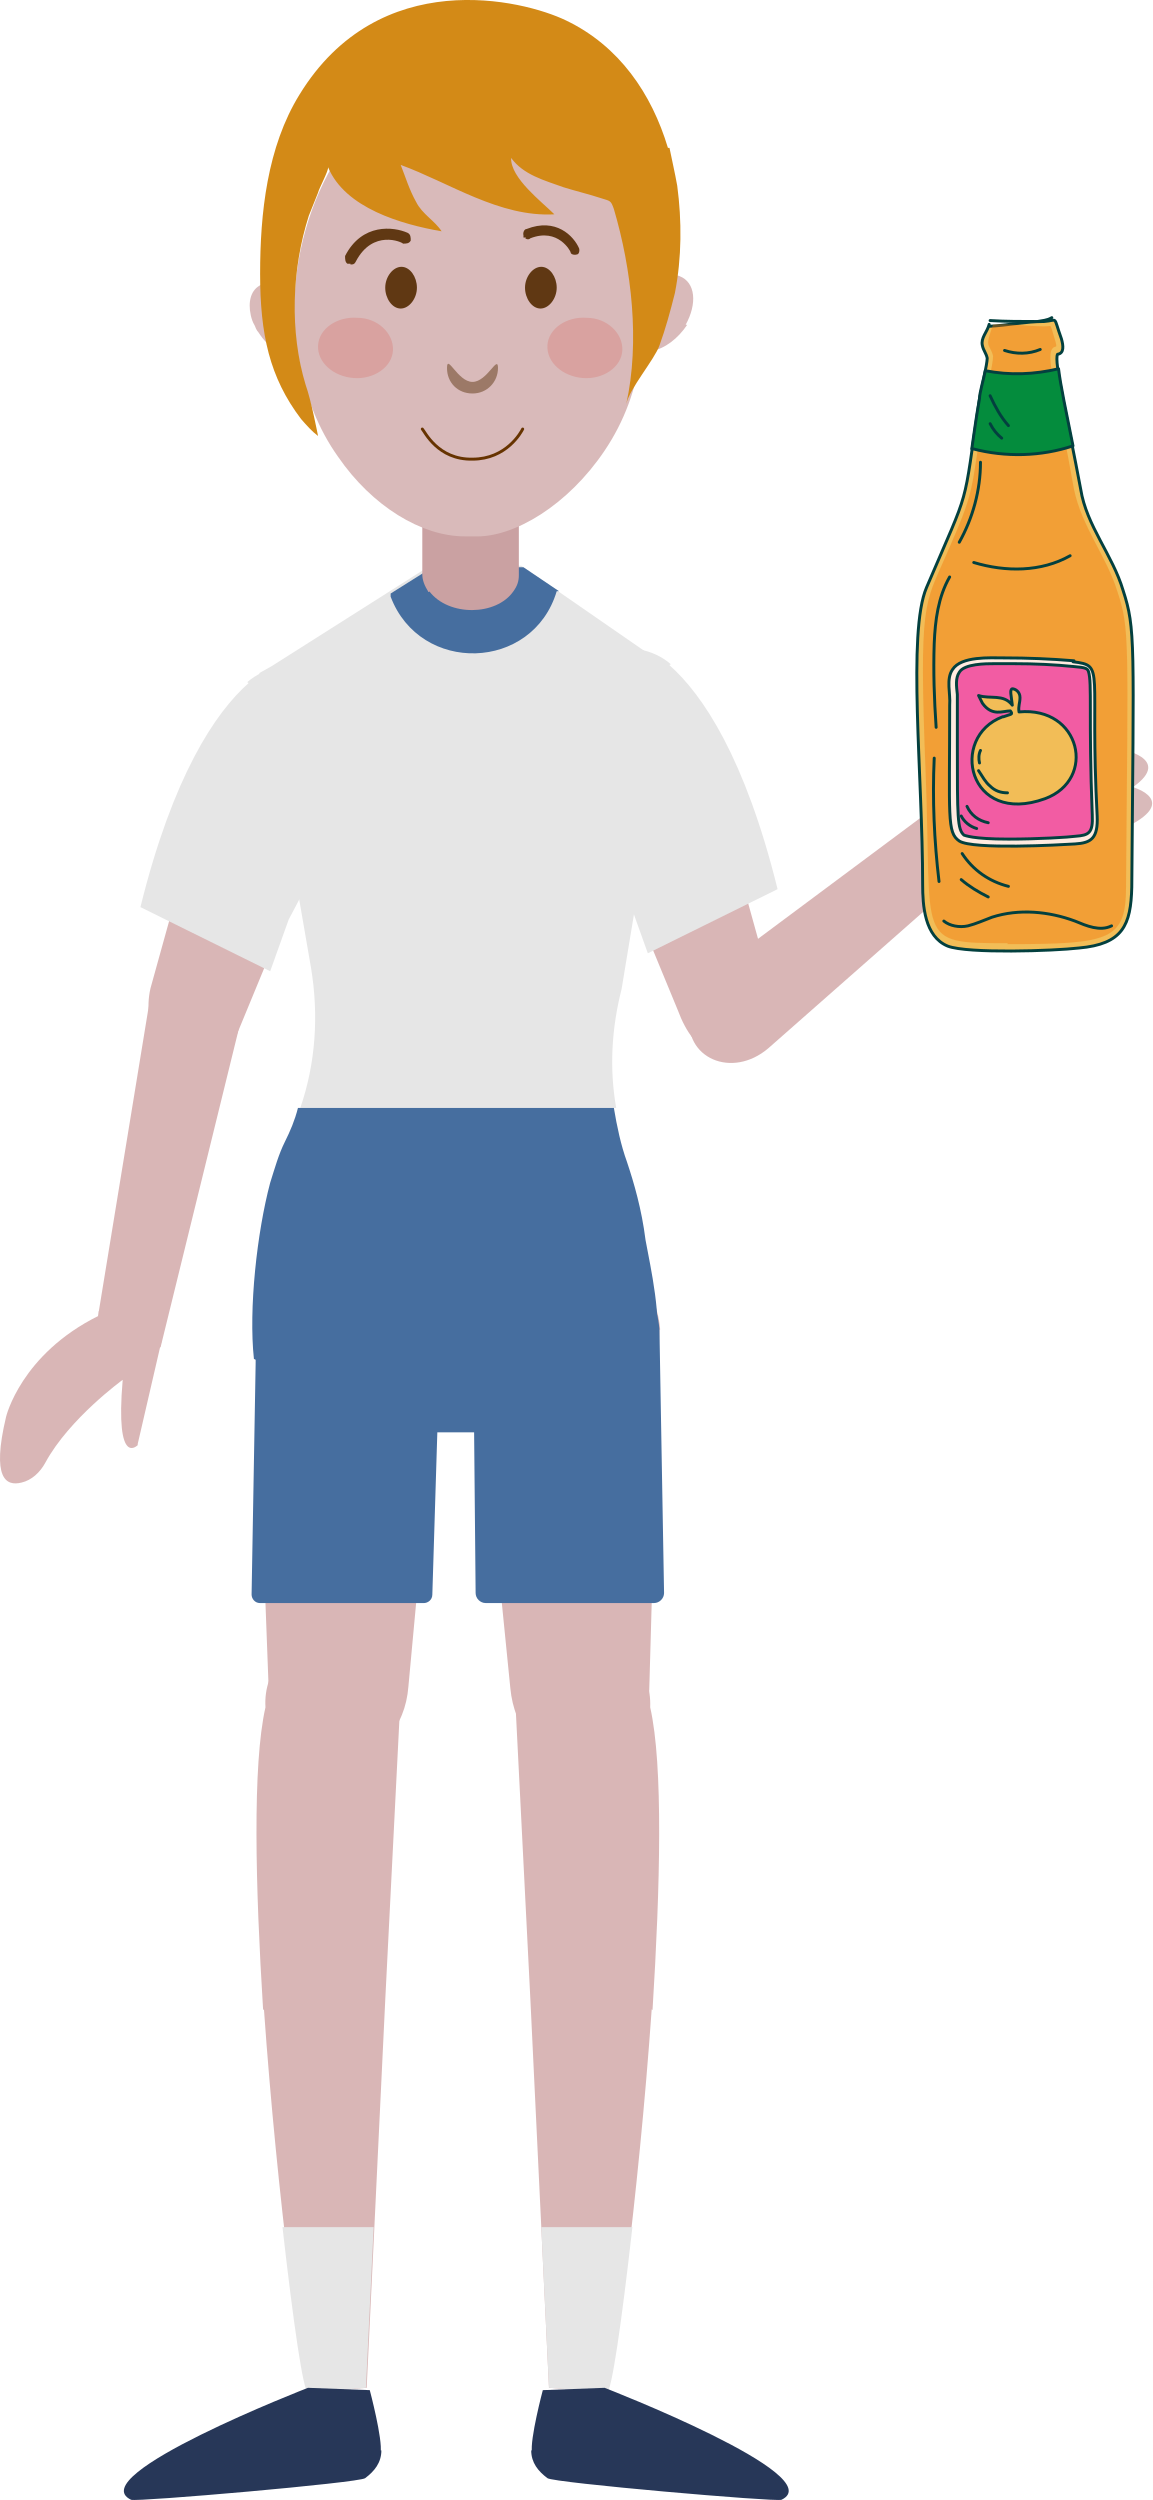
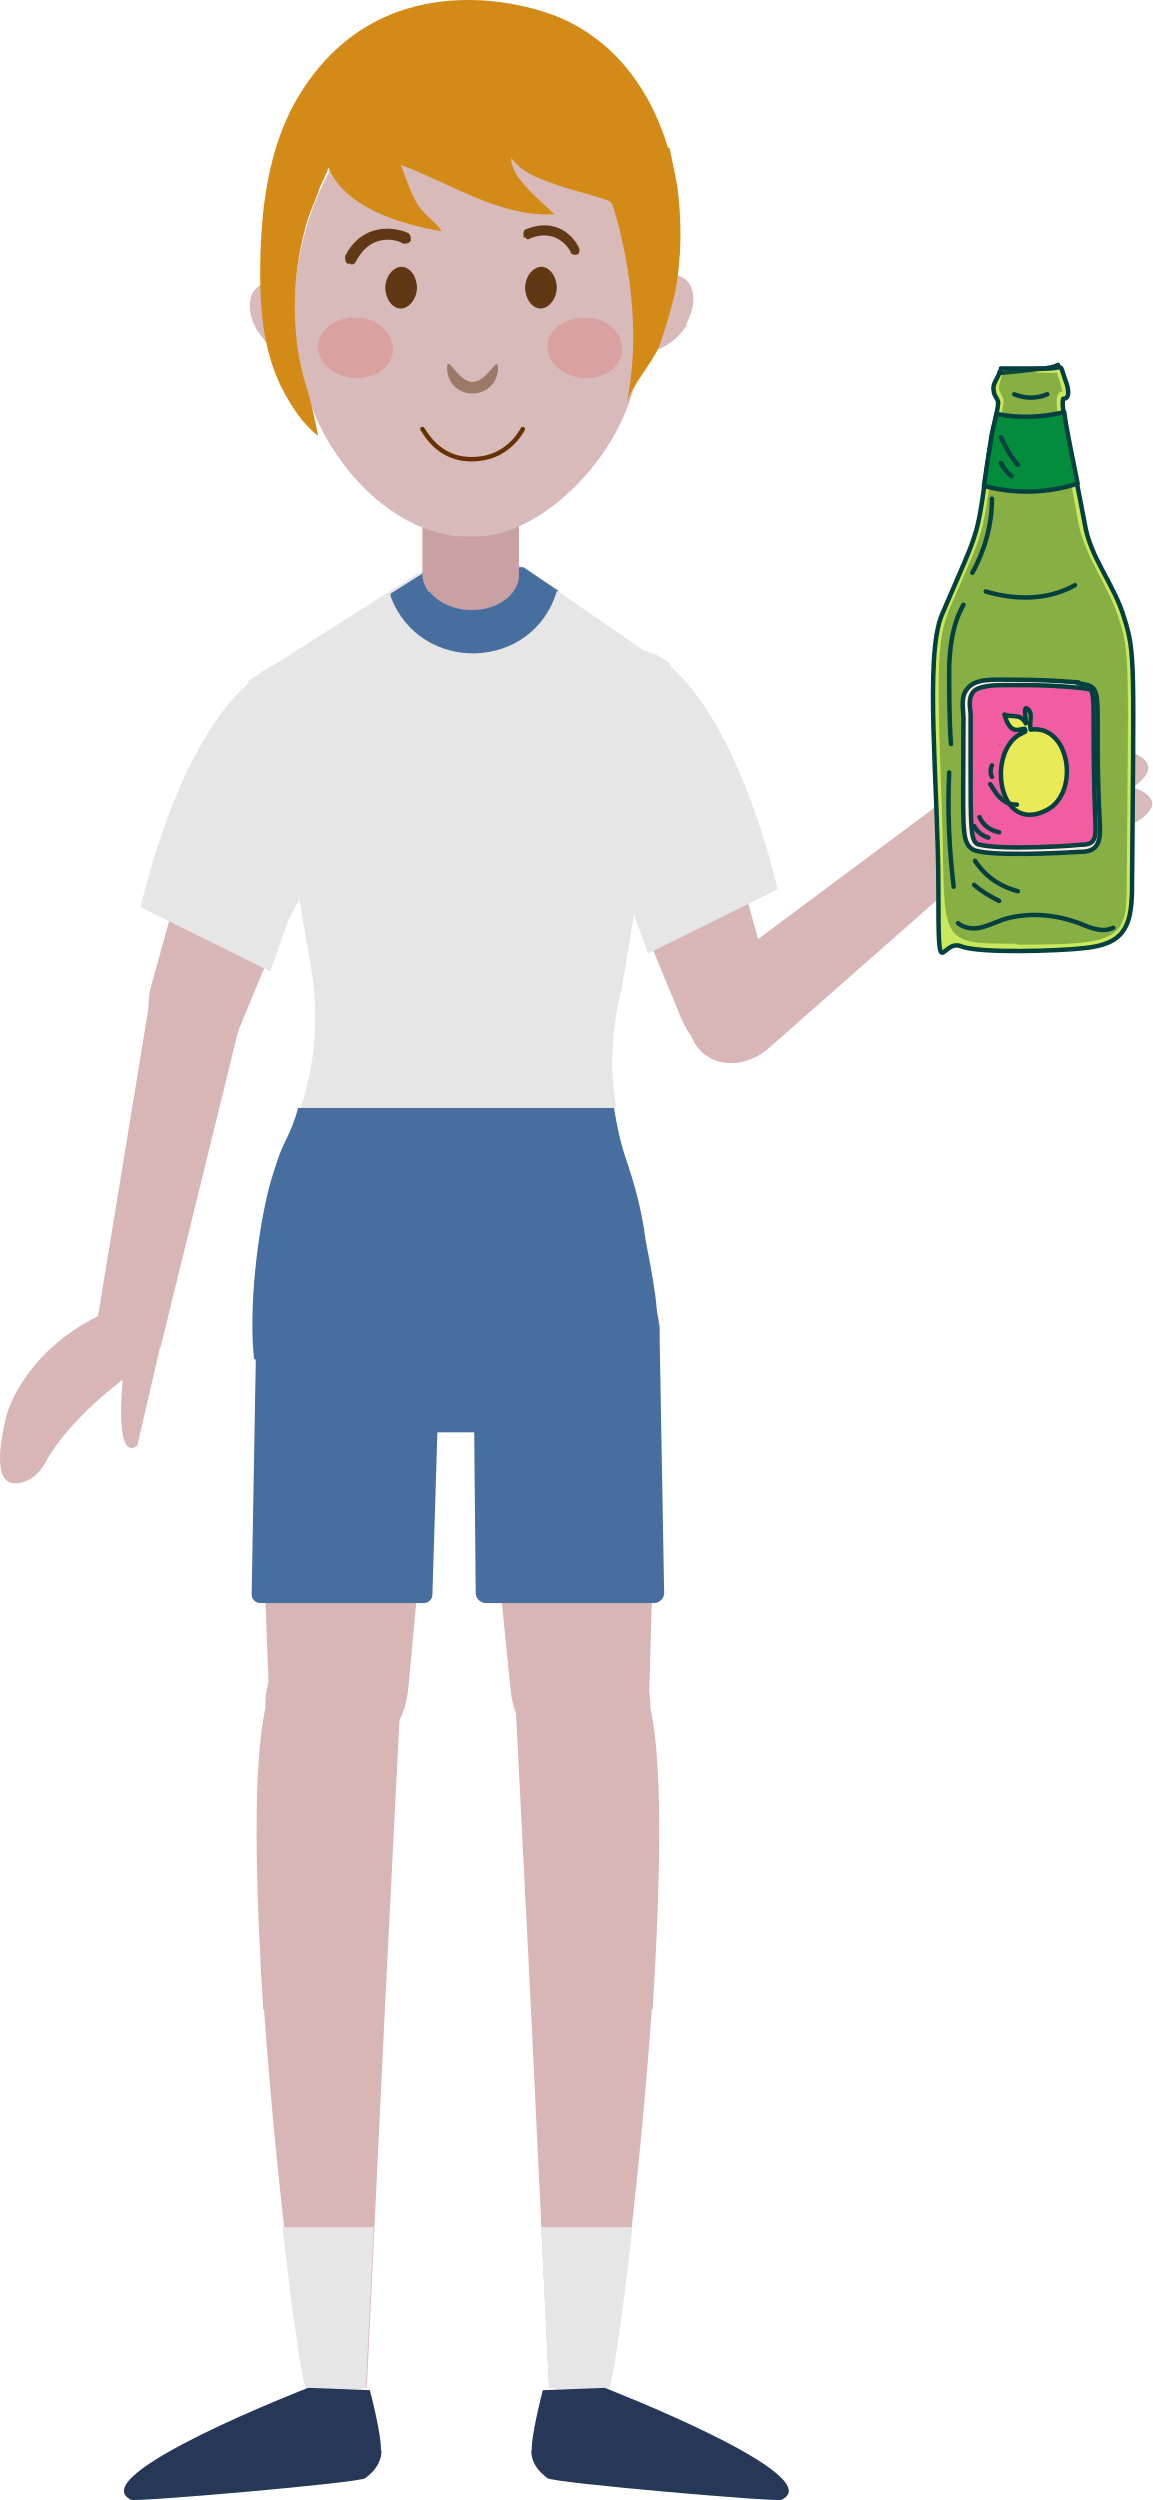
- <svg xmlns="http://www.w3.org/2000/svg" id="Ebene_2" data-name="Ebene 2" viewBox="0 0 390.44 847.21">
+ <svg xmlns="http://www.w3.org/2000/svg" id="Ebene_2" data-name="Ebene 2" viewBox="0 0 257.55 558.8">
  <defs>
    <style>
      .cls-1 {
        fill: #ffebe0;
      }

-       .cls-1, .cls-2, .cls-3, .cls-4, .cls-5, .cls-6 {
+       .cls-1, .cls-2, .cls-3, .cls-4, .cls-5, .cls-6, .cls-7 {
        stroke-linecap: round;
      }

-       .cls-1, .cls-3, .cls-4, .cls-5, .cls-6 {
+       .cls-1, .cls-3, .cls-4, .cls-5, .cls-6, .cls-7 {
        stroke: #03403f;
        stroke-linejoin: round;
      }

-       .cls-7 {
+       .cls-8 {
        fill: #d9b6b6;
      }

      .cls-2 {
        stroke: #630;
        stroke-miterlimit: 10;
      }

-       .cls-2, .cls-3 {
+       .cls-2, .cls-4 {
        fill: none;
      }

-       .cls-8 {
+       .cls-9 {
        fill: #caa1a2;
      }

-       .cls-9 {
+       .cls-10 {
        fill: #d9a2a0;
      }

-       .cls-10 {
-         fill: #f27406;
+       .cls-3 {
+         fill: #eaea57;
+       }
+ 
+       .cls-5 {
+         fill: #cae85b;
+       }
+ 
+       .cls-6 {
+         fill: #f25ca3;
+       }
+ 
+       .cls-11 {
+         fill: #d38a17;
+       }
+ 
+       .cls-12 {
+         fill: #d9baba;
+       }
+ 
+       .cls-13 {
+         fill: #25591f;
        opacity: .4;
      }

-       .cls-10, .cls-11 {
+       .cls-13, .cls-14 {
        isolation: isolate;
      }

-       .cls-4 {
-         fill: #f2bd57;
-       }
- 
-       .cls-5 {
-         fill: #f25ca3;
-       }
- 
-       .cls-12 {
-         fill: #d38a17;
-       }
- 
-       .cls-13 {
-         fill: #d9baba;
-       }
- 
-       .cls-14, .cls-11 {
+       .cls-15, .cls-14 {
        fill: #603813;
      }

-       .cls-15 {
+       .cls-16 {
        fill: #273758;
      }

-       .cls-6 {
+       .cls-7 {
        fill: #048c3d;
      }

-       .cls-16 {
+       .cls-17 {
        fill: #466e9f;
      }

-       .cls-11 {
+       .cls-14 {
        opacity: .5;
      }

-       .cls-17 {
+       .cls-18 {
        fill: #e6e6e6;
      }
    </style>
  </defs>
-   <g id="svg">
+   <g id="Layer_1" data-name="Layer 1">
    <g id="german-boy-lemonade-up">
      <g>
-         <path class="cls-7" d="M243.35,356.29h0c11.52,0,19.63-13.87,16.49-27.48l-24.34-87.69c-3.4-14.13-14.92-21.73-26.18-17.8h0c-12.56,4.45-19.11,22.77-13.09,37.95l33.5,81.14c2.62,7.07,7.07,14.13,13.35,14.13h0l.26-.26Z" />
-         <path class="cls-17" d="M226.86,225.41c11.26,9.95,25.65,31.41,36.65,75.91l-43.97,21.73-6.28-17.54c-14.13-26.44-25.39-51.04-22.77-68.32,1.83-16.49,24.34-23.03,36.91-12.04h-.26l-.26.26Z" />
+         <path class="cls-8" d="M160.53,235.05h0c7.6,0,12.95-9.15,10.88-18.13l-16.06-57.84c-2.24-9.32-9.84-14.33-17.26-11.74h0c-8.29,2.93-12.6,15.02-8.63,25.03l22.1,53.52c1.73,4.66,4.66,9.32,8.8,9.32h.17v-.17Z" />
+         <path class="cls-18" d="M149.66,148.72c7.42,6.56,16.92,20.72,24.17,50.07l-29,14.33-4.14-11.57c-9.32-17.44-16.75-33.67-15.02-45.06,1.21-10.88,16.06-15.19,24.34-7.94h-.35v.17Z" />
        <g>
-           <path id="hand11" class="cls-13" d="M329.47,258.39l8.11-17.8c1.57-3.66,8.11-12.3,11.78-13.61,4.71-1.83,1.83,6.28-5.24,23.03l27.75-6.81s18.58-.79,7.07,10.47c0,0,19.11,3.14,4.97,13.09,0,0,16.75,4.71-3.4,14.13l-19.89,7.33c-6.81,2.36-14.4,2.88-21.2.26-6.81-2.36-13.09-7.59-13.35-18.06,0-4.19,1.05-8.11,2.88-12.04h.52Z" />
-           <path class="cls-7" d="M233.93,343.2h0c.79-5.24,3.66-10.21,7.59-13.61l88.21-65.7,9.68,21.73-79.05,69.63c-12.3,10.47-28.79,3.4-26.7-11.78h.52l-.26-.26Z" />
+           <path id="hand11" class="cls-12" d="M217.33,170.48l5.35-11.74c1.04-2.42,5.35-8.11,7.77-8.98,3.11-1.21,1.21,4.14-3.45,15.19l18.3-4.49s12.26-.52,4.66,6.91c0,0,12.6,2.07,3.28,8.63,0,0,11.05,3.11-2.24,9.32l-13.12,4.83c-4.49,1.55-9.5,1.9-13.98,0-4.49-1.55-8.63-5.01-8.8-11.91,0-2.76.69-5.35,1.9-7.94h.35v.17Z" />
+           <path class="cls-8" d="M154.32,226.41h0c.52-3.45,2.42-6.73,5.01-8.98l58.18-43.33,6.39,14.33-52.14,45.92c-8.11,6.91-18.99,2.24-17.61-7.77h.35-.17v-.17Z" />
        </g>
        <g>
-           <path class="cls-4" d="M335.21,109.94c-.65,2.61-2.94,4.57-2.29,7.19.33,1.63,1.31,2.61,1.63,4.25,0,1.96-1.96,10.45-2.61,13.72-5.88,39.2-2.61,28.09-17.96,64.02-6.53,15.35-1.31,63.37-1.31,100.6,0,7.19.65,17.64,8.49,20.9,6.86,2.61,35.93,1.63,44.42.65,15.03-1.31,17.64-7.84,17.96-20.58.65-83.29,1.31-87.54-2.94-100.6-3.59-12.09-12.41-21.88-14.37-34.3-4.57-24.5-9.15-43.44-7.84-45.73,2.29-.33,1.96-2.94,1.31-5.23-2.94-8.17-.98-6.21-5.88-5.88-6.21,0-12.41,1.31-18.62,1.63v-.65Z" />
-           <path class="cls-10" d="M341.42,319.96c34.95,0,40.18-1.31,40.18-19.6.65-83.29,1.31-87.21-2.94-99.95-3.59-11.76-12.09-21.88-14.7-34.62-5.23-29.72-9.47-44.1-7.51-47.36,1.31-2.29,2.61,1.63,0-6.86-.65-1.63,0-.98-2.61-.98-5.55,0-11.76-.98-17.31-.65-.65,1.96-1.96,5.55-1.63,6.53,0,.98,1.31,2.29,1.63,4.25,0,2.29-1.96,11.11-2.61,14.05-5.23,34.3-3.27,30.38-13.39,53.57-7.19,16.66-9.15,15.03-6.86,73.49,2.29,57.49-3.92,57.81,27.76,57.81v.33Z" />
-           <path class="cls-3" d="M356.44,107.65c-1.63.98-3.27.98-4.9,1.31-5.23,0-10.78,0-16.01-.33" />
-           <path class="cls-6" d="M329.33,152.07c.65-4.25,1.31-9.8,2.61-16.98,0-1.96,1.31-6.21,1.96-9.47,8.17,1.63,16.66,1.31,24.82-.65.65,5.55,2.61,14.7,4.9,26.13-10.78,3.59-22.86,3.92-33.97.98h-.33Z" />
-           <path class="cls-3" d="M362.65,188.33c-9.8,5.55-21.88,5.55-32.66,2.29" />
-           <path class="cls-1" d="M363.96,223.93c-7.84-.65-15.68-.98-23.84-.98-4.57,0-14.37-.65-17.31,3.92-2.29,3.27-.65,8.17-.98,12.09,0,38.22-.98,43.12,3.27,46.06,4.57,2.94,33.97,1.31,39.2.98,5.55-.33,7.84-1.96,7.51-9.47-2.61-49.97,2.94-50.95-8.17-52.26l.33-.33Z" />
-           <path class="cls-5" d="M341.74,284.36c10.13,0,20.58-.65,22.86-.98,4.25-.33,5.88-.98,5.55-7.19-.65-16.33-.65-27.76-.65-35.28s0-11.43-.65-13.39c-.33-.98-.98-1.31-4.9-1.63-6.53-.65-13.07-.98-20.25-.98s-2.29,0-3.27,0h-3.59c-2.61,0-10.13,0-11.76,2.94-1.31,1.96-.98,4.57-.65,7.51v17.31c0,24.5,0,28.42,2.29,30.38.33,0,2.61,1.31,15.03,1.31h0Z" />
-           <path class="cls-3" d="M376.69,313.76c-3.92,1.96-8.49,0-12.41-1.63-8.82-3.27-18.94-4.25-28.09-1.31-2.61.98-5.55,2.29-8.17,2.94-2.94.65-6.21,0-8.17-1.63" />
-           <path class="cls-3" d="M352.52,118.43c-3.92,1.63-8.17,1.63-12.09.33" />
-           <path class="cls-3" d="M332.27,156.65c0,9.47-2.61,18.94-7.19,27.11" />
-           <path class="cls-3" d="M321.82,195.52c-3.92,6.86-4.9,14.7-5.23,22.54-.33,9.47,0,18.94.65,28.42" />
-           <path class="cls-3" d="M316.59,256.92c-.65,14.05,0,28.09,1.63,41.81" />
-           <path class="cls-3" d="M341.74,300.37c-6.53-1.63-12.09-5.55-15.68-11.11" />
-           <path class="cls-3" d="M334.89,303.96c-3.27-1.63-6.53-3.59-9.15-5.88" />
-           <path class="cls-3" d="M341.74,144.24c-2.61-2.94-4.57-6.53-6.21-10.13" />
-           <path class="cls-3" d="M339.46,148.48c-1.63-1.31-2.94-2.94-3.92-4.9" />
-           <path class="cls-4" d="M340.11,242.88c2.61-.98,3.27-.65,2.29-1.96-2.61,0-6.21,1.96-9.47-2.61l-1.31-2.61c3.92,1.31,8.49-.65,11.43,3.27-.33-3.27-.98-5.23,0-5.55.98,0,2.61.98,2.61,2.94s-.65,2.94-.33,4.9c20.9-1.96,26.46,22.86,8.82,29.4-26.13,9.47-32.66-20.9-14.37-27.76h.33Z" />
-           <path class="cls-3" d="M341.42,268.68c-2.29,0-4.25-.65-5.88-2.29-1.63-1.31-2.61-3.27-3.92-5.23" />
-           <path class="cls-3" d="M332.27,254.31c-.65,1.31-.65,2.94-.33,4.25" />
-           <path class="cls-3" d="M334.89,278.81c-3.27-.65-5.88-2.61-7.19-5.55" />
-           <path class="cls-3" d="M330.97,280.77c-2.29-.65-4.25-2.29-5.23-4.25" />
+           <path class="cls-5" d="M223.52,82.95c-.4,1.6-1.79,2.79-1.4,4.39,0,1,.8,1.6,1,2.59,0,1.2-1.2,6.38-1.6,8.37-3.59,23.93-1.6,17.15-10.97,39.08-3.99,9.37-.8,38.68-.8,61.41s.4,10.77,5.18,12.76c4.19,1.6,21.93,1,27.12.4,9.17-.8,10.77-4.79,10.97-12.56.4-50.84.8-53.44-1.79-61.41-2.19-7.38-7.58-13.36-8.77-20.94-2.79-14.95-5.58-26.52-4.79-27.91,1.4,0,1.2-1.79.8-3.19-1.79-4.98-.6-3.79-3.59-3.59-3.79,0-7.58.8-11.36,1v-.4h0Z" />
+           <path class="cls-13" d="M227.31,211.15c21.33,0,24.52-.8,24.52-11.96.4-50.84.8-53.24-1.79-61.01-2.19-7.18-7.38-13.36-8.97-21.13-3.19-18.14-5.78-26.92-4.59-28.91.8-1.4,1.6,1,0-4.19-.4-1,0-.6-1.6-.6-3.39,0-7.18-.6-10.57-.4-.4,1.2-1.2,3.39-1,3.99,0,.6.8,1.4,1,2.59,0,1.4-1.2,6.78-1.6,8.57-3.19,20.94-1.99,18.54-8.17,32.7-4.39,10.17-5.58,9.17-4.19,44.86,1.4,35.09-2.39,35.29,16.95,35.29h0v.2Z" />
+           <path class="cls-4" d="M236.48,81.55c-1,.6-1.99.6-2.99.8h-9.77" />
+           <path class="cls-7" d="M219.93,108.67c.4-2.59.8-5.98,1.6-10.37,0-1.2.8-3.79,1.2-5.78,4.98,1,10.17.8,15.15-.4.4,3.39,1.6,8.97,2.99,15.95-6.58,2.19-13.96,2.39-20.74.6h-.2Z" />
+           <path class="cls-4" d="M240.27,130.8c-5.98,3.39-13.36,3.39-19.94,1.4" />
+           <path class="cls-1" d="M241.07,152.53c-4.79-.4-9.57-.6-14.56-.6s-8.77-.4-10.57,2.39c-1.4,1.99-.4,4.98-.6,7.38,0,23.33-.6,26.32,1.99,28.11,2.79,1.79,20.74.8,23.93.6,3.39,0,4.79-1.2,4.59-5.78-1.6-30.51,1.79-31.1-4.98-31.9h0l.2-.2Z" />
+           <path class="cls-6" d="M227.51,189.42c6.18,0,12.56-.4,13.96-.6,2.59,0,3.59-.6,3.39-4.39-.4-9.97-.4-16.95-.4-21.53s0-6.98-.4-8.17c0-.6-.6-.8-2.99-1-3.99-.4-7.98-.6-12.36-.6s-1.4,0-1.99,0h-2.19c-1.6,0-6.18,0-7.18,1.79-.8,1.2-.6,2.79-.4,4.59v10.57c0,14.95,0,17.35,1.4,18.54,0,0,1.6.8,9.17.8h0Z" />
+           <path class="cls-4" d="M248.84,207.37c-2.39,1.2-5.18,0-7.58-1-5.38-1.99-11.56-2.59-17.15-.8-1.6.6-3.39,1.4-4.98,1.79-1.79.4-3.79,0-4.98-1" />
+           <path class="cls-4" d="M234.09,88.13c-2.39,1-4.98,1-7.38,0" />
+           <path class="cls-4" d="M221.73,111.46c0,5.78-1.6,11.56-4.39,16.55" />
+           <path class="cls-4" d="M215.35,135.19c-2.39,4.19-2.99,8.97-3.19,13.76,0,5.78,0,11.56.4,17.35" />
+           <path class="cls-4" d="M212.16,172.67c-.4,8.57,0,17.15,1,25.52" />
+           <path class="cls-4" d="M227.51,199.19c-3.99-1-7.38-3.39-9.57-6.78" />
+           <path class="cls-4" d="M223.32,201.38c-1.99-1-3.99-2.19-5.58-3.59" />
+           <path class="cls-4" d="M227.51,103.88c-1.6-1.79-2.79-3.99-3.79-6.18" />
+           <path class="cls-4" d="M226.11,106.48c-1-.8-1.79-1.79-2.39-2.99" />
+           <path class="cls-3" d="M228.06,164.1c1.09-.6,1.37-.4.96-1.2-1.09,0-2.59,1.2-3.96-1.6l-.55-1.6c1.64.8,3.55-.4,4.78,1.99,0-1.99-.41-3.19,0-3.39.41,0,1.09.6,1.09,1.79s-.27,1.79,0,2.99c8.74-1.2,11.06,13.96,3.69,17.94-10.92,5.78-13.65-12.76-6.01-16.95h.14-.14Z" />
+           <path class="cls-4" d="M227.31,179.85c-1.4,0-2.59-.4-3.59-1.4-1-.8-1.6-1.99-2.39-3.19" />
+           <path class="cls-4" d="M221.73,171.08c-.4.8-.4,1.79,0,2.59" />
+           <path class="cls-4" d="M223.32,186.03c-1.99-.4-3.59-1.6-4.39-3.39" />
+           <path class="cls-4" d="M220.93,187.23c-1.4-.4-2.59-1.4-3.19-2.59" />
        </g>
      </g>
      <g>
-         <path class="cls-7" d="M78.22,334.37h0c2.62,4.45,3.66,9.95,2.36,15.71l-26.18,106.53-21.2-10.47,17.01-103.91c2.62-15.97,20.15-20.94,28.27-7.85h-.26Z" />
-         <path class="cls-7" d="M67.49,362.38h0c-11.52,0-19.63-13.87-16.49-27.48l24.34-87.69c3.4-14.13,14.92-21.73,26.18-17.8h0c12.56,4.45,19.11,22.77,13.09,37.95l-33.5,81.14c-2.62,7.07-7.07,14.13-13.35,14.13h0l-.26-.26Z" />
-         <path class="cls-17" d="M84.24,231.5c-11.26,9.95-25.65,31.41-36.65,75.91l43.97,21.73,6.28-17.54c14.13-26.44,25.39-51.04,22.77-68.32-1.83-16.49-24.34-23.03-36.91-12.04h.26l.26.26Z" />
-         <path class="cls-7" d="M46.55,489.85l8.11-35.07-21.2-10.47v1.57c-26.44,13.09-31.41,34.29-31.41,34.29-4.97,20.94,0,23.56,5.24,22.25,3.4-.79,6.28-3.4,8.11-6.81,8.11-14.92,26.18-28.01,26.18-28.01-2.62,30.62,5.24,21.99,5.24,21.99h-.26v.26Z" />
+         <path class="cls-8" d="M51.59,220.54h0c1.73,2.93,2.42,6.56,1.55,10.36l-17.26,70.27-13.98-6.91,11.22-68.54c1.73-10.53,13.29-13.81,18.65-5.18h-.17Z" />
+         <path class="cls-8" d="M44.52,239.02h0c-7.6,0-12.95-9.15-10.88-18.13l16.06-57.84c2.24-9.32,9.84-14.33,17.26-11.74h0c8.29,2.93,12.6,15.02,8.63,25.03l-22.1,53.52c-1.73,4.66-4.66,9.32-8.8,9.32h0l-.17-.17Z" />
+         <path class="cls-18" d="M55.56,152.7c-7.42,6.56-16.92,20.72-24.17,50.07l29,14.33,4.14-11.57c9.32-17.44,16.75-33.67,15.02-45.06-1.21-10.88-16.06-15.19-24.34-7.94h.35v.17Z" />
+         <path class="cls-8" d="M30.7,323.1l5.35-23.13-13.98-6.91v1.04c-17.44,8.63-20.72,22.62-20.72,22.62-3.28,13.81,0,15.54,3.45,14.67,2.24-.52,4.14-2.24,5.35-4.49,5.35-9.84,17.26-18.47,17.26-18.47-1.73,20.2,3.45,14.5,3.45,14.5h0l-.17.17Z" />
      </g>
      <g>
-         <path class="cls-7" d="M220.85,680.93c-4.45,63.61-13.35,129.83-15.18,129.83l-19.63-1.57-6.28-131.14-4.97-98.42v-4.19c0-1.57,0-2.62.79-4.19,2.62-10.47,12.3-18.32,23.56-17.01,12.56,1.05,21.73,11.52,21.2,24.34,4.45,19.63,3.4,60.73.79,102.61h0l-.26-.26Z" />
-         <path class="cls-17" d="M214.31,754.74c-3.66,32.46-7.07,56.01-8.64,56.01l-19.63-1.57-2.62-54.44h30.89Z" />
-         <path class="cls-15" d="M180.02,830.39c0,4.19,2.36,7.07,5.5,9.42,1.83,1.57,77.48,8.11,79.31,7.33,17.01-8.11-59.94-37.95-59.94-37.95l-20.94.79s-4.45,16.75-3.66,21.2h0v-.79h-.26Z" />
+         <path class="cls-8" d="M145.69,449.13c-2.93,41.95-8.8,85.63-10.01,85.63l-12.95-1.04-4.14-86.49-3.28-64.91v-2.76c0-1.04,0-1.73.52-2.76,1.73-6.91,8.11-12.09,15.54-11.22,8.29.69,14.33,7.6,13.98,16.06,2.93,12.95,2.24,40.05.52,67.68h0l-.17-.17Z" />
+         <path class="cls-18" d="M141.37,497.81c-2.42,21.41-4.66,36.95-5.7,36.95l-12.95-1.04-1.73-35.91h20.37Z" />
+         <path class="cls-16" d="M118.75,547.71c0,2.76,1.55,4.66,3.63,6.22,1.21,1.04,51.1,5.35,52.31,4.83,11.22-5.35-39.54-25.03-39.54-25.03l-13.81.52s-2.93,11.05-2.42,13.98h0v-.52h-.17Z" />
        <g>
-           <path class="cls-7" d="M223.47,450.33l-2.62,92.92-.79,28.01c0,13.09-10.47,23.56-23.56,24.34-13.87.79-22.25-9.68-23.56-23.56l-2.88-28.79-9.42-87.69v-2.62c0-16.49,12.56-30.1,29.05-31.41,17.54-1.57,32.72,11.52,34.03,29.05h-.26v-.26Z" />
-           <path class="cls-16" d="M223.47,450.33l1.57,89.52c0,1.83-1.57,3.4-3.4,3.4h-57.06c-1.83,0-3.4-1.57-3.4-3.4l-.79-84.28v-2.62c0-16.49,12.56-30.1,29.05-31.41,17.54-1.57,32.72,11.52,34.03,29.05h0v-.26Z" />
+           <path class="cls-8" d="M147.41,297.03l-1.73,61.29-.52,18.47c0,8.63-6.91,15.54-15.54,16.06-9.15.52-14.67-6.39-15.54-15.54l-1.9-18.99-6.22-57.84v-1.73c0-10.88,8.29-19.85,19.16-20.72,11.57-1.04,21.58,7.6,22.44,19.16h0l-.17-.17Z" />
+           <path class="cls-17" d="M147.41,297.03l1.04,59.04c0,1.21-1.04,2.24-2.24,2.24h-37.64c-1.21,0-2.24-1.04-2.24-2.24l-.52-55.59v-1.73c0-10.88,8.29-19.85,19.16-20.72,11.57-1.04,21.58,7.6,22.44,19.16h0v-.17Z" />
        </g>
      </g>
      <g>
-         <path class="cls-7" d="M89.45,680.93c4.45,63.61,13.35,129.83,15.18,129.83l19.63-1.57,6.28-131.14,4.97-98.42v-4.19c0-1.57,0-2.62-.79-4.19-2.62-10.47-12.3-18.32-23.56-17.01-12.56,1.05-21.99,11.52-21.2,24.34-4.45,19.63-3.4,60.73-.79,102.61h0l.26-.26Z" />
-         <path class="cls-17" d="M126.62,754.74l-2.62,54.44-19.63,1.57c-1.57,0-4.97-23.56-8.64-56.01h30.89Z" />
-         <path class="cls-15" d="M129.24,830.39c0,4.19-2.36,7.07-5.5,9.42-1.83,1.57-77.48,8.11-79.31,7.33-17.01-8.11,59.94-37.95,59.94-37.95l20.94.79s4.45,16.75,3.66,21.2h0v-.79h.26,0Z" />
+         <path class="cls-8" d="M59.02,449.13c2.93,41.95,8.8,85.63,10.01,85.63l12.95-1.04,4.14-86.49,3.28-64.91v-2.76c0-1.04,0-1.73-.52-2.76-1.73-6.91-8.11-12.09-15.54-11.22-8.29.69-14.5,7.6-13.98,16.06-2.93,12.95-2.24,40.05-.52,67.68h0l.17-.17Z" />
+         <path class="cls-18" d="M83.53,497.81l-1.73,35.91-12.95,1.04c-1.04,0-3.28-15.54-5.7-36.95h20.37Z" />
+         <path class="cls-16" d="M85.26,547.71c0,2.76-1.55,4.66-3.63,6.22-1.21,1.04-51.1,5.35-52.31,4.83-11.22-5.35,39.54-25.03,39.54-25.03l13.81.52s2.93,11.05,2.42,13.98h0v-.52h.17Z" />
        <g>
-           <path class="cls-7" d="M149.13,452.95v2.36l-8.11,87.95-2.62,28.27c-1.05,13.87-9.95,24.34-23.56,23.82-13.09-.79-23.03-10.73-23.82-23.82l-1.05-28.01-3.66-92.4c1.57-17.54,16.49-30.1,33.5-29.32,16.75,1.05,29.32,14.92,29.32,31.41h0v-.26Z" />
-           <path class="cls-16" d="M149.13,452.95v2.36l-2.62,85.07c0,1.83-1.57,2.88-2.88,2.88h-55.49c-1.83,0-2.88-1.57-2.88-2.88l1.57-89.52c1.57-17.54,16.49-30.1,33.5-29.32,16.75,1.05,29.32,14.92,29.32,31.41h-.52Z" />
+           <path class="cls-8" d="M98.38,298.75v1.55l-5.35,58.01-1.73,18.65c-.69,9.15-6.56,16.06-15.54,15.71-8.63-.52-15.19-7.08-15.71-15.71l-.69-18.47-2.42-60.94c1.04-11.57,10.88-19.85,22.1-19.34,11.05.69,19.34,9.84,19.34,20.72h0v-.17Z" />
+           <path class="cls-17" d="M98.38,298.75v1.55l-1.73,56.11c0,1.21-1.04,1.9-1.9,1.9h-36.6c-1.21,0-1.9-1.04-1.9-1.9l1.04-59.04c1.04-11.57,10.88-19.85,22.1-19.34,11.05.69,19.34,9.84,19.34,20.72h-.35Z" />
        </g>
      </g>
-       <path class="cls-17" d="M228.44,227.84l-3.66,21.99-14.13,85.33c-3.4,13.35-4.19,26.96-1.83,40.31h-107.06c5.24-15.18,6.28-31.41,3.66-47.38l-13.35-77.22-4.19-22.77,4.19-2.36,53.66-34.03h30.89l48.42,33.5,3.66,2.36h-.26v.26Z" />
-       <path class="cls-16" d="M223.21,459.75l-59.68,25.65h-17.8l-59.68-24.87c-1.83-17.01,1.05-42.93,5.5-59.68,1.57-4.97,2.88-9.68,4.97-13.87,1.83-3.66,3.4-7.33,4.45-11.52h107.06c1.05,6.28,2.36,12.56,4.45,18.32,2.36,7.07,4.97,15.97,6.28,26.44,1.83,9.95,5.5,25.65,3.66,39.26h.79v.26Z" />
-       <path class="cls-16" d="M188.66,200.36h0c-8.11,27.22-46.33,28.27-56.28,1.83v-1.05l14.13-8.9h30.89l12.04,8.11h-.79Z" />
+       <path class="cls-18" d="M150.69,150.28l-2.42,14.5-9.32,56.28c-2.24,8.8-2.76,17.78-1.21,26.59h-70.61c3.45-10.01,4.14-20.72,2.42-31.25l-8.8-50.93-2.76-15.02,2.76-1.55,35.39-22.44h20.37l31.94,22.1,2.42,1.55h-.17v.17Z" />
+       <path class="cls-17" d="M147.24,303.24l-39.36,16.92h-11.74l-39.36-16.4c-1.21-11.22.69-28.31,3.63-39.36,1.04-3.28,1.9-6.39,3.28-9.15,1.21-2.42,2.24-4.83,2.93-7.6h70.61c.69,4.14,1.55,8.29,2.93,12.09,1.55,4.66,3.28,10.53,4.14,17.44,1.21,6.56,3.63,16.92,2.42,25.9h.52v.17Z" />
+       <path class="cls-17" d="M124.45,132.15h0c-5.35,17.96-30.56,18.65-37.12,1.21v-.69l9.32-5.87h20.37l7.94,5.35h-.52Z" />
      <g id="german-boy-smiling1">
-         <path class="cls-8" d="M145.47,200.36h0c6.54,8.64,22.77,8.38,28.53,0h0c1.31-1.83,1.83-3.4,1.83-5.5v-32.98h-32.72v32.72c0,2.09.79,3.93,2.09,6.02h.26v-.26Z" />
-         <path class="cls-13" d="M232.89,110.05c-3.14,4.71-7.59,8.11-12.04,8.9h-3.66c-1.31,12.56-5.76,24.08-12.3,33.77-12.3,18.32-30.62,29.58-44.24,29.05h-3.14c-14.66,0-31.41-10.21-42.93-26.96-6.54-9.16-11.26-20.68-13.35-33.5h-1.05c-4.45-.26-9.42-3.66-12.56-8.64-.79-.79-1.05-1.83-1.31-2.36-.79-1.31-1.05-2.36-1.31-3.4h0c-1.05-4.71,0-8.9,3.66-10.47h0c3.4-1.31,7.59-.26,11.26,2.36,2.62-38.48,26.96-72.5,56.54-73.29,9.16,0,17.8,2.36,25.65,7.07,18.06,11.26,31.41,38.22,34.55,65.44,1.83-1.83,3.66-3.14,5.76-4.19s5.5-1.31,7.85-.26c5.5,2.09,6.02,9.42,2.09,16.49h.79-.26Z" />
+         <path class="cls-9" d="M95.96,132.15h0c4.32,5.7,15.02,5.52,18.82,0h0c.86-1.21,1.21-2.24,1.21-3.63v-21.75h-21.58v21.58c0,1.38.52,2.59,1.38,3.97h.17v-.17Z" />
+         <path class="cls-12" d="M153.63,72.59c-2.07,3.11-5.01,5.35-7.94,5.87h-2.42c-.86,8.29-3.8,15.88-8.11,22.27-8.11,12.09-20.2,19.51-29.18,19.16h-2.07c-9.67,0-20.72-6.73-28.31-17.78-4.32-6.04-7.42-13.64-8.8-22.1h-.69c-2.93,0-6.22-2.42-8.29-5.7-.52-.52-.69-1.21-.86-1.55-.52-.86-.69-1.55-.86-2.24h0c-.69-3.11,0-5.87,2.42-6.91h0c2.24-.86,5.01-.17,7.42,1.55,1.73-25.38,17.78-47.82,37.29-48.34,6.04,0,11.74,1.55,16.92,4.66,11.91,7.42,20.72,25.21,22.79,43.16,1.21-1.21,2.42-2.07,3.8-2.76,1.38-.69,3.63-.86,5.18-.17,3.63,1.38,3.97,6.22,1.38,10.88h.52-.17Z" />
        <g>
-           <path class="cls-14" d="M118.77,89.64c.79,0,1.31,0,1.83-1.05,5.76-10.99,15.71-6.54,15.97-6.02,1.05,0,2.09,0,2.62-1.05,0-1.05,0-2.09-1.05-2.62-4.71-2.09-15.44-3.4-21.2,7.85,0,1.05,0,2.09.79,2.62h1.05v.26Z" />
-           <path class="cls-14" d="M177.92,80.74s1.05.79,1.83,0c9.42-3.66,13.61,4.45,13.61,4.71,0,.79,1.31,1.05,2.09.79.79,0,1.05-1.31.79-2.09-1.83-4.19-7.85-10.47-17.8-6.54-.79,0-1.31,1.31-1.05,2.09v.79h.79v.26h-.26Z" />
-           <path class="cls-14" d="M130.55,97.49c0,3.66,2.36,7.07,5.24,7.07s5.5-3.4,5.5-7.07-2.36-7.07-5.24-7.07-5.5,3.4-5.5,7.07Z" />
-           <path class="cls-14" d="M177.92,97.49c0,3.66,2.36,7.07,5.24,7.07s5.5-3.4,5.5-7.07-2.36-7.07-5.24-7.07-5.5,3.4-5.5,7.07Z" />
-           <path class="cls-2" d="M143.11,145.39c.79.79,5.24,10.47,17.01,10.21,11.52,0,16.49-9.16,17.01-10.21" />
-           <path class="cls-11" d="M168.76,124.71c0,4.71-3.66,8.64-8.64,8.64s-8.64-3.66-8.64-8.64,3.66,4.71,8.64,4.71,8.64-9.42,8.64-4.71Z" />
-           <path class="cls-9" d="M198.86,107.7c6.81,0,12.3,5.24,12.04,10.99s-6.54,9.95-13.35,9.42-12.3-5.24-12.04-10.99c.26-5.76,6.54-9.95,13.35-9.42h0Z" />
-           <path class="cls-9" d="M121.13,107.7c6.81,0,12.3,5.24,12.04,10.99s-6.54,9.95-13.35,9.42-12.3-5.24-12.04-10.99c.26-5.76,6.54-9.95,13.35-9.42h0Z" />
+           <path class="cls-15" d="M78.35,59.12c.52,0,.86,0,1.21-.69,3.8-7.25,10.36-4.32,10.53-3.97.69,0,1.38,0,1.73-.69,0-.69,0-1.38-.69-1.73-3.11-1.38-10.19-2.24-13.98,5.18,0,.69,0,1.38.52,1.73h.69v.17Z" />
+           <path class="cls-15" d="M117.37,53.25s.69.52,1.21,0c6.22-2.42,8.98,2.93,8.98,3.11,0,.52.86.69,1.38.52.52,0,.69-.86.52-1.38-1.21-2.76-5.18-6.91-11.74-4.32-.52,0-.86.86-.69,1.38v.52h.52v.17h-.17Z" />
+           <path class="cls-15" d="M86.12,64.3c0,2.42,1.55,4.66,3.45,4.66s3.63-2.24,3.63-4.66-1.55-4.66-3.45-4.66-3.63,2.24-3.63,4.66Z" />
+           <path class="cls-15" d="M117.37,64.3c0,2.42,1.55,4.66,3.45,4.66s3.63-2.24,3.63-4.66-1.55-4.66-3.45-4.66-3.63,2.24-3.63,4.66Z" />
+           <path class="cls-2" d="M94.41,95.9c.52.52,3.45,6.91,11.22,6.73,7.6,0,10.88-6.04,11.22-6.73" />
+           <path class="cls-14" d="M111.33,82.26c0,3.11-2.42,5.7-5.7,5.7s-5.7-2.42-5.7-5.7,2.42,3.11,5.7,3.11,5.7-6.22,5.7-3.11Z" />
+           <path class="cls-10" d="M131.18,71.03c4.49,0,8.11,3.45,7.94,7.25-.17,3.8-4.32,6.56-8.8,6.22s-8.11-3.45-7.94-7.25,4.32-6.56,8.8-6.22h0Z" />
+           <path class="cls-10" d="M79.91,71.03c4.49,0,8.11,3.45,7.94,7.25s-4.32,6.56-8.8,6.22-8.11-3.45-7.94-7.25,4.32-6.56,8.8-6.22h0Z" />
        </g>
-         <path class="cls-12" d="M226.35,50.11c-5.5-18.32-16.49-34.55-34.55-43.19-14.66-7.07-63.34-18.85-90.3,25.13-10.99,17.8-13.35,40.31-13.35,60.73s3.14,35.07,13.87,49.21c1.83,2.09,3.66,4.19,5.76,5.76,0,0-2.36-12.3-4.19-17.28-5.5-18.06-4.71-39.26,1.05-57.32,1.05-2.62,2.09-5.24,3.14-7.85.26-1.31,3.66-7.59,3.4-8.64,5.76,13.87,24.87,19.37,38.48,21.73-2.36-3.66-6.54-5.76-8.64-9.95-2.36-4.19-3.66-8.64-5.24-12.56,16.49,6.02,33.5,17.8,52.09,16.75-4.19-4.19-14.92-12.3-14.66-19.11,4.19,5.76,11.26,7.59,17.8,9.95,4.19,1.31,8.64,2.36,12.56,3.66,3.4,1.05,3.4.79,4.45,3.66,6.02,20.42,8.9,45.02,4.19,66.22,1.05-5.24,9.42-14.92,11.26-19.89,2.09-5.76,3.66-11.52,5.24-17.8,2.36-12.04,2.36-24.6.79-36.38-.79-4.45-1.83-8.9-2.62-12.83h-.79.26Z" />
+         <path class="cls-11" d="M149.31,33.05c-3.63-12.09-10.88-22.79-22.79-28.49C116.85-.1,84.74-7.86,66.96,21.14c-7.25,11.74-8.8,26.59-8.8,40.05s2.07,23.13,9.15,32.46c1.21,1.38,2.42,2.76,3.8,3.8,0,0-1.55-8.11-2.76-11.39-3.63-11.91-3.11-25.9.69-37.81.69-1.73,1.38-3.45,2.07-5.18,0-.86,2.42-5.01,2.24-5.7,3.8,9.15,16.4,12.78,25.38,14.33-1.55-2.42-4.32-3.8-5.7-6.56-1.55-2.76-2.42-5.7-3.45-8.29,10.88,3.97,22.1,11.74,34.36,11.05-2.76-2.76-9.84-8.11-9.67-12.6,2.76,3.8,7.42,5.01,11.74,6.56,2.76.86,5.7,1.55,8.29,2.42,2.24.69,2.24.52,2.93,2.42,3.97,13.47,5.87,29.69,2.76,43.68.69-3.45,6.22-9.84,7.42-13.12,1.38-3.8,2.42-7.6,3.45-11.74,1.55-7.94,1.55-16.23.52-24-.52-2.93-1.21-5.87-1.73-8.46h-.52.17Z" />
      </g>
    </g>
  </g>
</svg>
